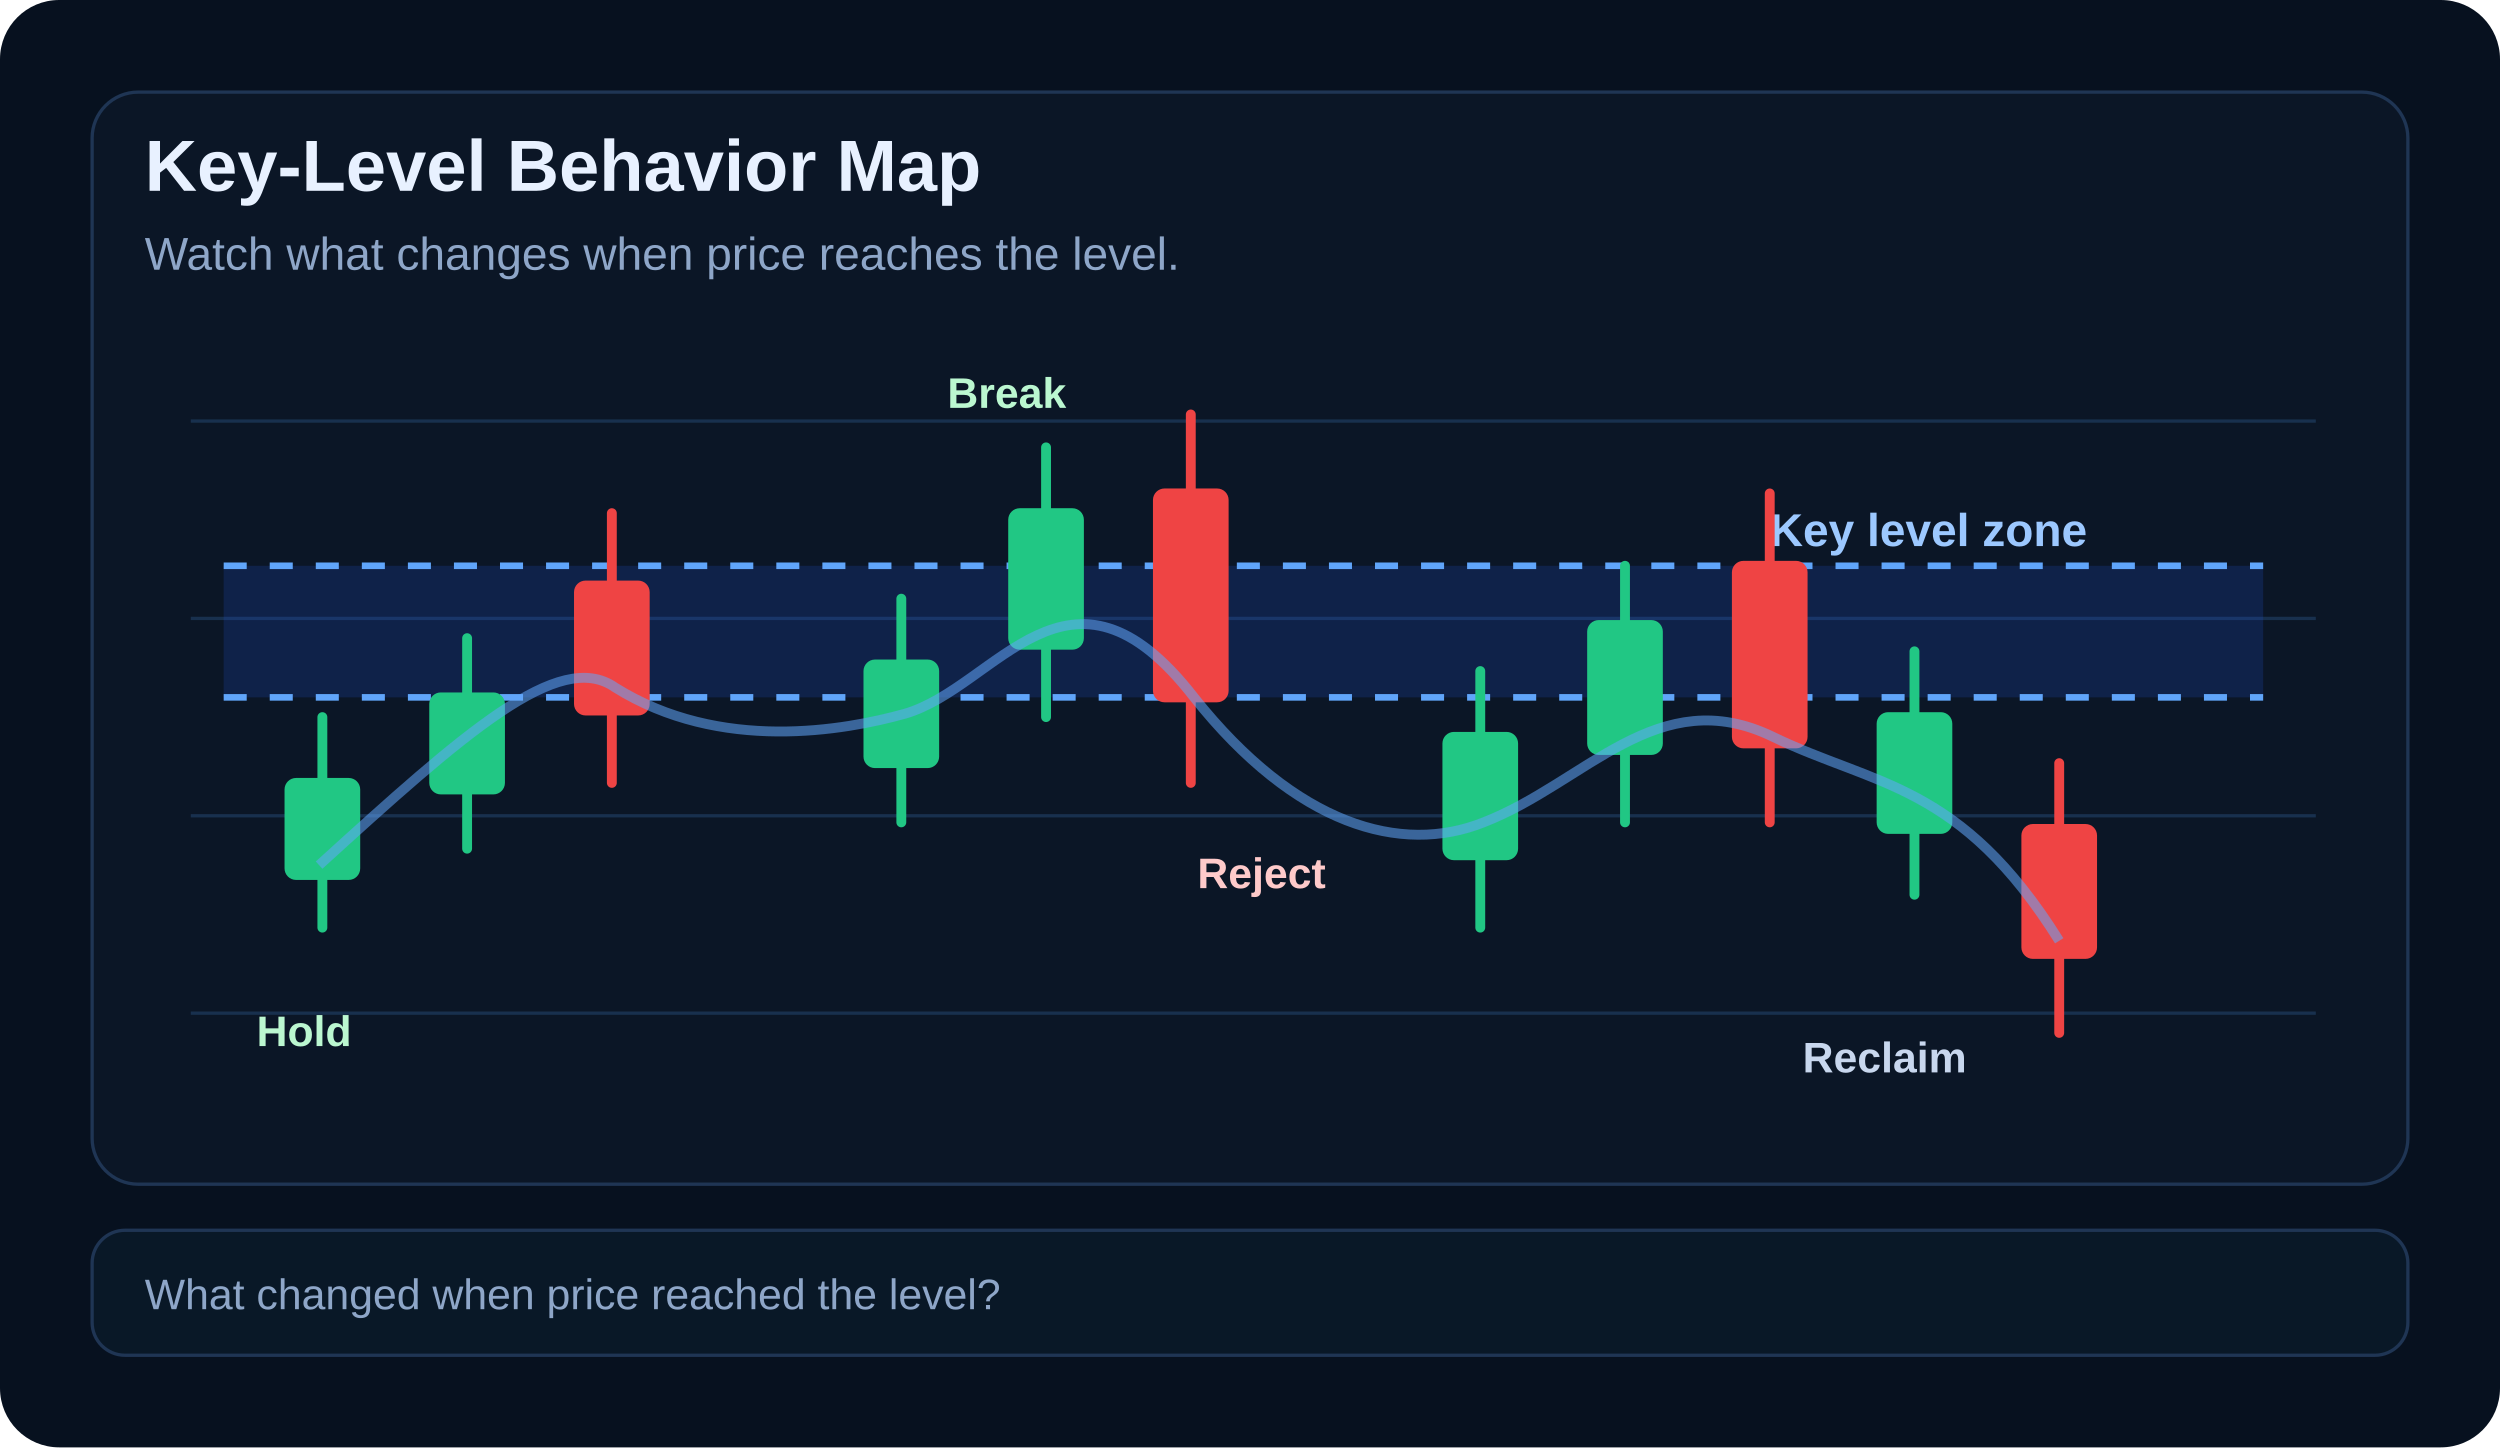
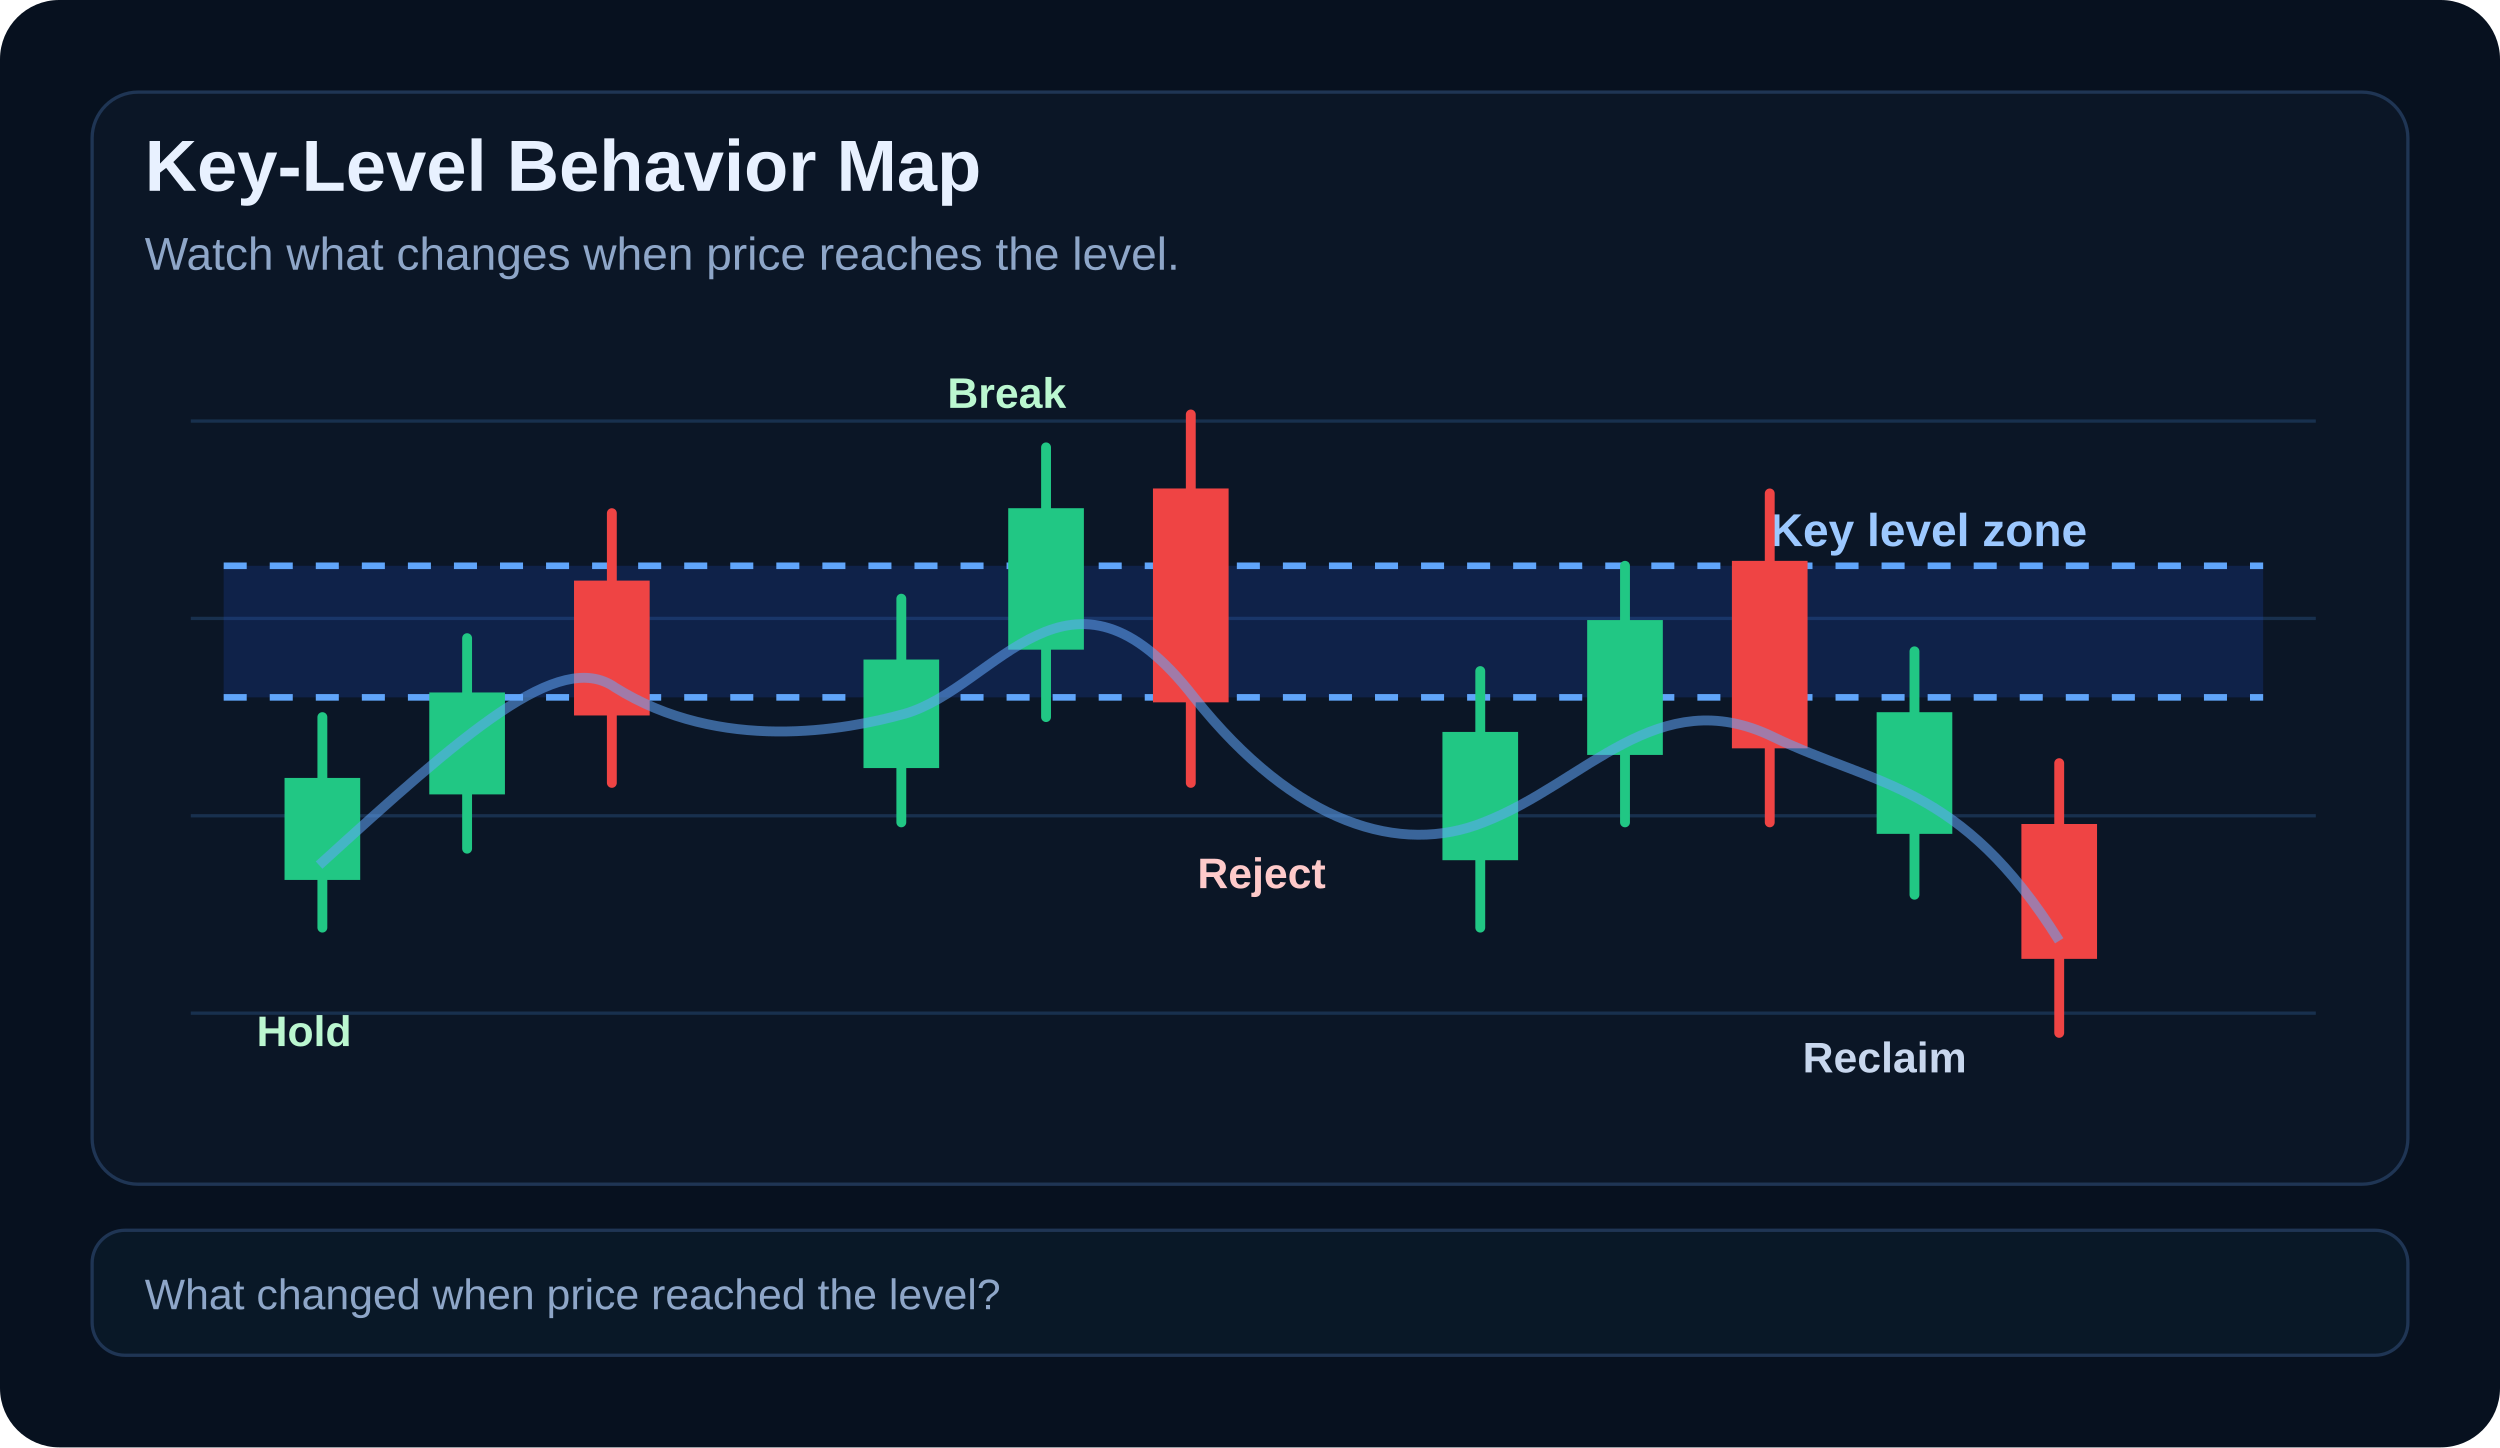
<svg xmlns="http://www.w3.org/2000/svg" viewBox="0 0 760 440" role="img" aria-labelledby="title desc">
  <rect width="760" height="440" rx="18" fill="#07111f" />
  <rect x="28" y="28" width="704" height="332" rx="14" fill="#0b1626" stroke="#1f3554" />
  <text x="44" y="58" fill="#e8f1ff" font-family="Arial, sans-serif" font-size="22" font-weight="700">Key-Level Behavior Map</text>
  <text x="44" y="82" fill="#8ea6c8" font-family="Arial, sans-serif" font-size="14">Watch what changes when price reaches the level.</text>
  <g stroke="#18304e" stroke-width="1">
    <line x1="58" y1="128" x2="704" y2="128" />
    <line x1="58" y1="188" x2="704" y2="188" />
    <line x1="58" y1="248" x2="704" y2="248" />
    <line x1="58" y1="308" x2="704" y2="308" />
  </g>
  <rect x="68" y="172" width="620" height="40" fill="#1d4ed8" opacity=".2" />
  <line x1="68" y1="172" x2="688" y2="172" stroke="#60a5fa" stroke-width="2" stroke-dasharray="7 7" />
  <line x1="68" y1="212" x2="688" y2="212" stroke="#60a5fa" stroke-width="2" stroke-dasharray="7 7" />
  <text x="538" y="166" fill="#9cc8ff" font-family="Arial, sans-serif" font-size="14" font-weight="700">Key level zone</text>
  <g stroke-linecap="round" stroke-width="3">
    <g stroke="#21c784" fill="#21c784">
      <line x1="98" y1="218" x2="98" y2="282" />
-       <rect x="88" y="238" width="20" height="28" rx="2" />
+       <rect x="88" y="238" width="20" height="28" />
      <line x1="142" y1="194" x2="142" y2="258" />
-       <rect x="132" y="212" width="20" height="28" rx="2" />
+       <rect x="132" y="212" width="20" height="28" />
      <line x1="274" y1="182" x2="274" y2="250" />
-       <rect x="264" y="202" width="20" height="30" rx="2" />
+       <rect x="264" y="202" width="20" height="30" />
      <line x1="318" y1="136" x2="318" y2="218" />
-       <rect x="308" y="156" width="20" height="40" rx="2" />
+       <rect x="308" y="156" width="20" height="40" />
      <line x1="450" y1="204" x2="450" y2="282" />
-       <rect x="440" y="224" width="20" height="36" rx="2" />
+       <rect x="440" y="224" width="20" height="36" />
      <line x1="494" y1="172" x2="494" y2="250" />
-       <rect x="484" y="190" width="20" height="38" rx="2" />
+       <rect x="484" y="190" width="20" height="38" />
      <line x1="582" y1="198" x2="582" y2="272" />
-       <rect x="572" y="218" width="20" height="34" rx="2" />
+       <rect x="572" y="218" width="20" height="34" />
    </g>
    <g stroke="#ef4444" fill="#ef4444">
      <line x1="186" y1="156" x2="186" y2="238" />
-       <rect x="176" y="178" width="20" height="38" rx="2" />
+       <rect x="176" y="178" width="20" height="38" />
      <line x1="362" y1="126" x2="362" y2="238" />
-       <rect x="352" y="150" width="20" height="62" rx="2" />
+       <rect x="352" y="150" width="20" height="62" />
      <line x1="538" y1="150" x2="538" y2="250" />
-       <rect x="528" y="172" width="20" height="54" rx="2" />
+       <rect x="528" y="172" width="20" height="54" />
      <line x1="626" y1="232" x2="626" y2="314" />
-       <rect x="616" y="252" width="20" height="38" rx="2" />
+       <rect x="616" y="252" width="20" height="38" />
    </g>
  </g>
  <path d="M97 263 C141 223 170 197 187 209 C219 229 257 222 275 217 C303 209 325 163 363 212 C394 251 426 260 451 250 C482 238 504 207 539 224 C570 239 596 238 626 286" fill="none" stroke="#60a5fa" stroke-width="3" opacity=".55" />
  <g font-family="Arial, sans-serif" font-size="13" font-weight="700">
    <text x="78" y="318" fill="#bbf7d0">Hold</text>
    <text x="288" y="124" fill="#bbf7d0">Break</text>
    <text x="364" y="270" fill="#fecaca">Reject</text>
    <text x="548" y="326" fill="#c8d7ee">Reclaim</text>
  </g>
  <rect x="28" y="374" width="704" height="38" rx="10" fill="#091827" stroke="#1f3554" />
  <text x="44" y="398" fill="#8ea6c8" font-family="Arial, sans-serif" font-size="13">What changed when price reached the level?</text>
</svg>
